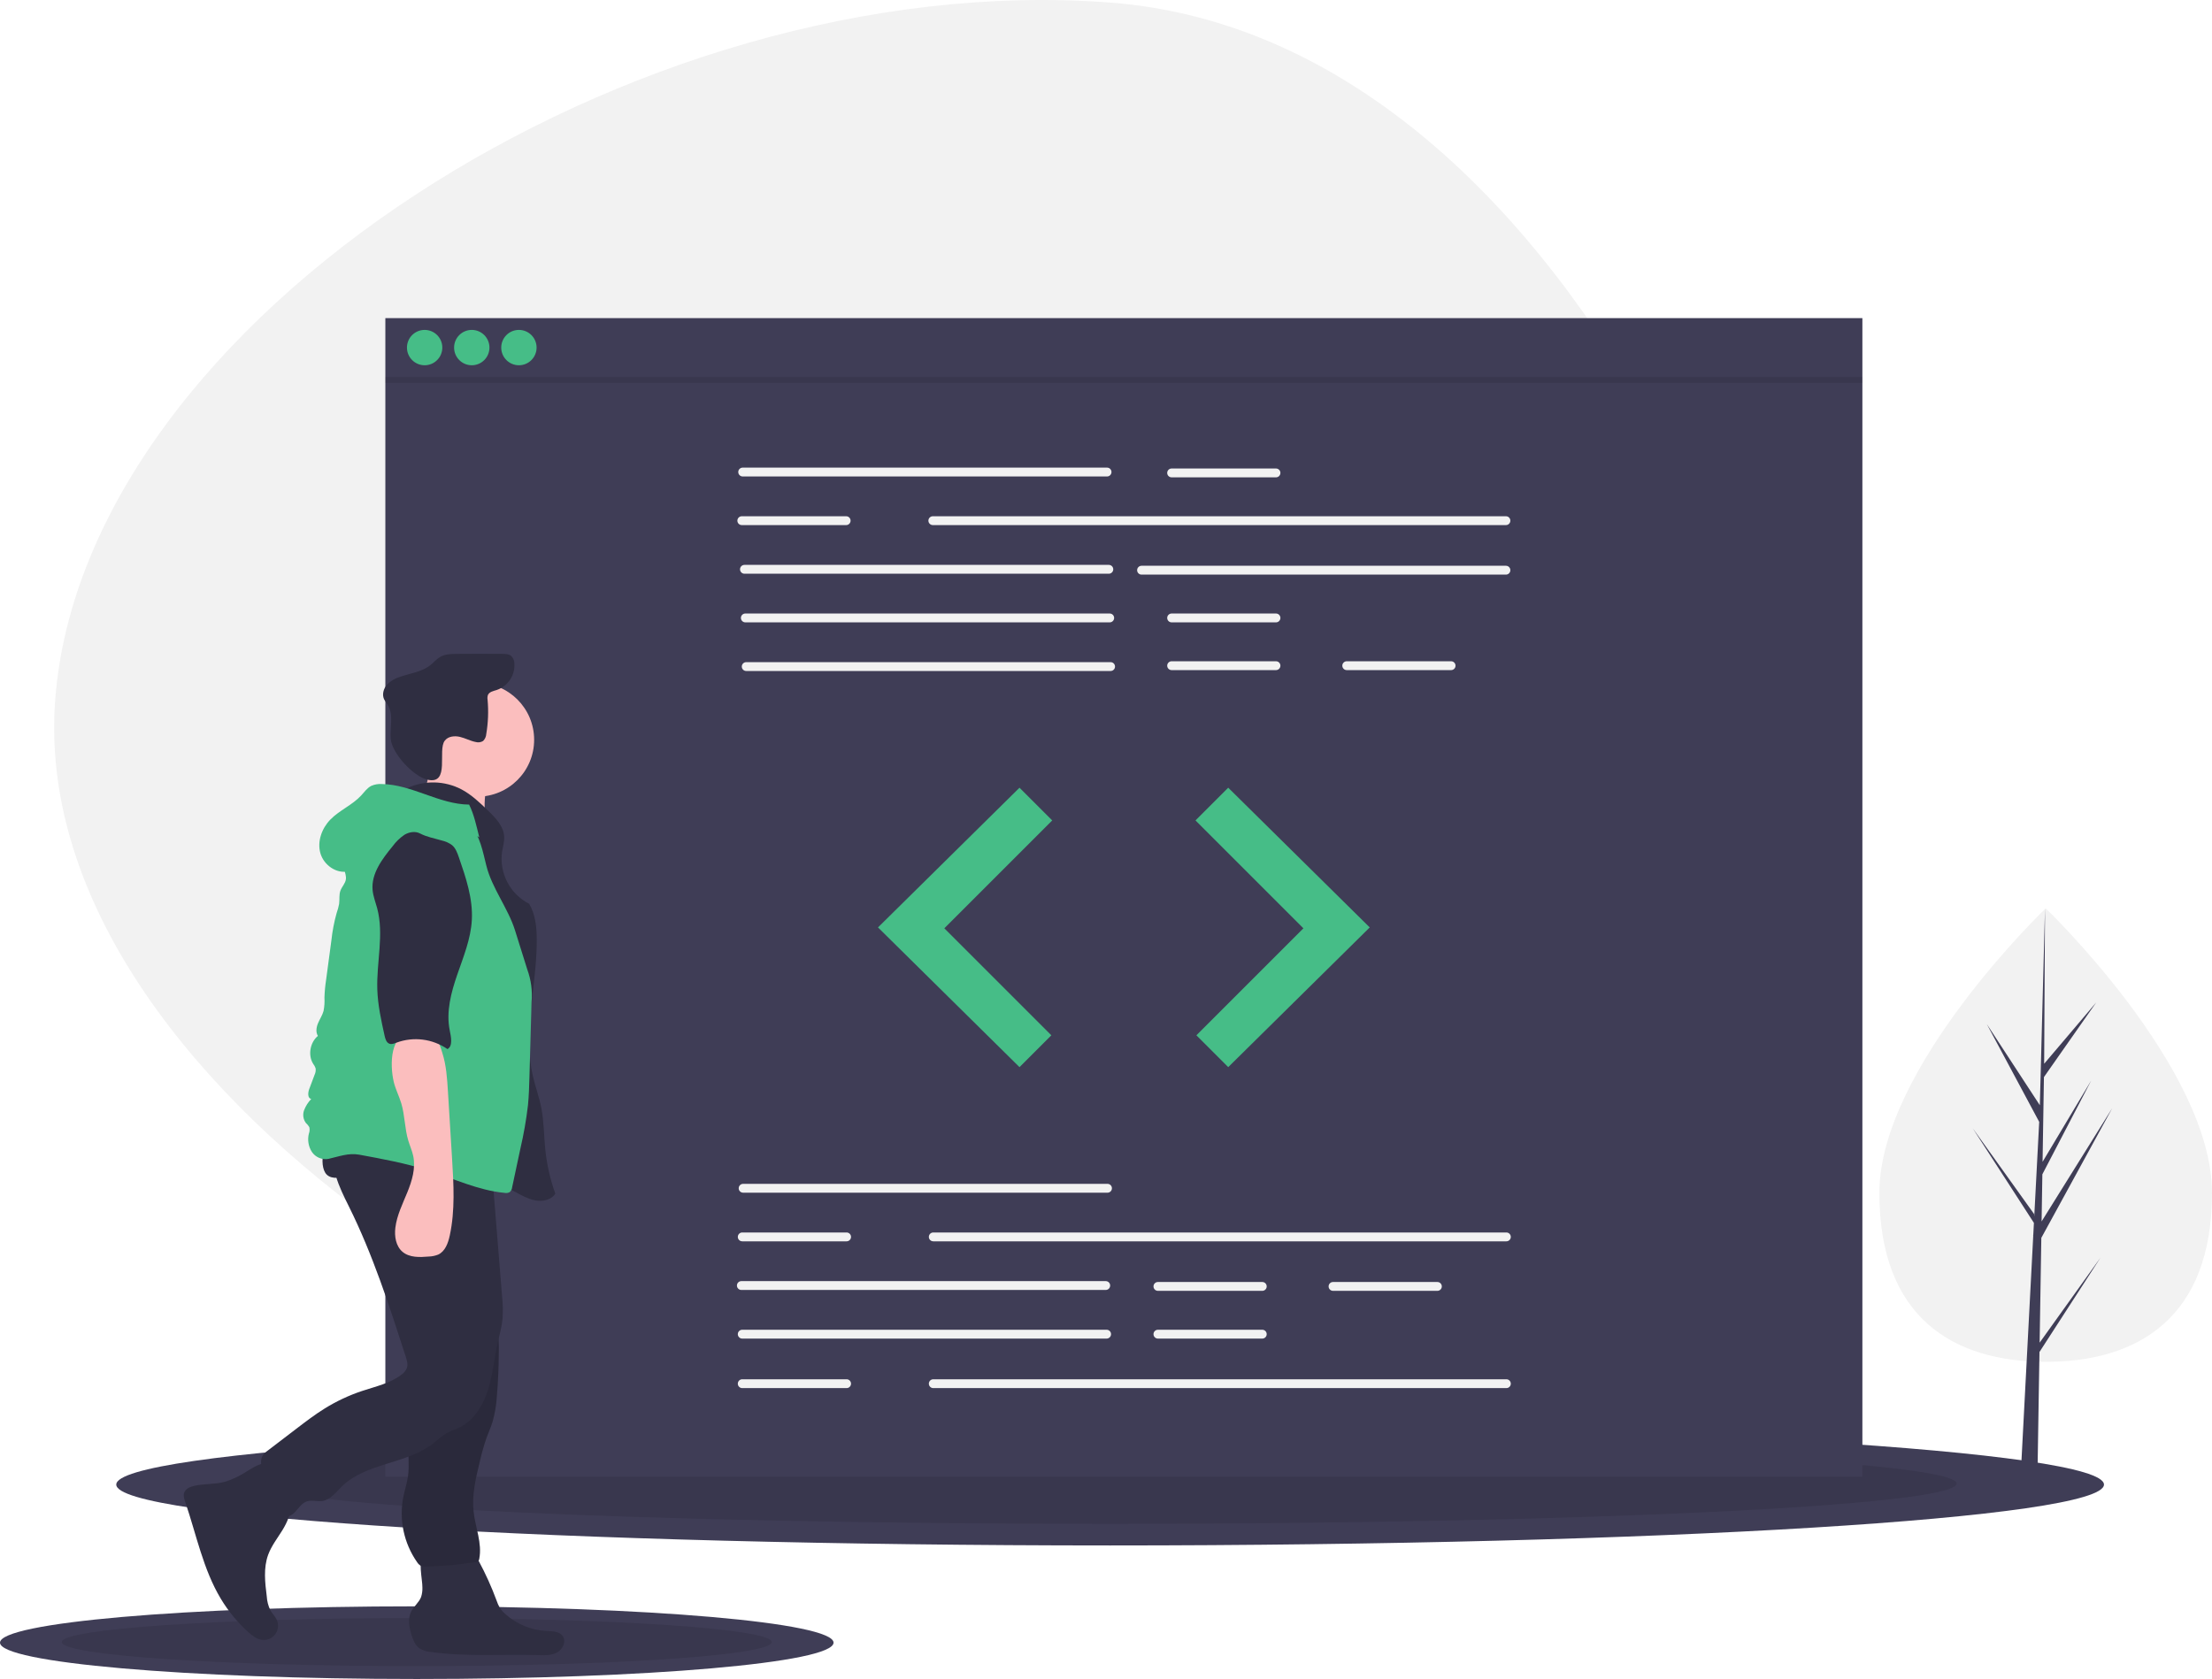
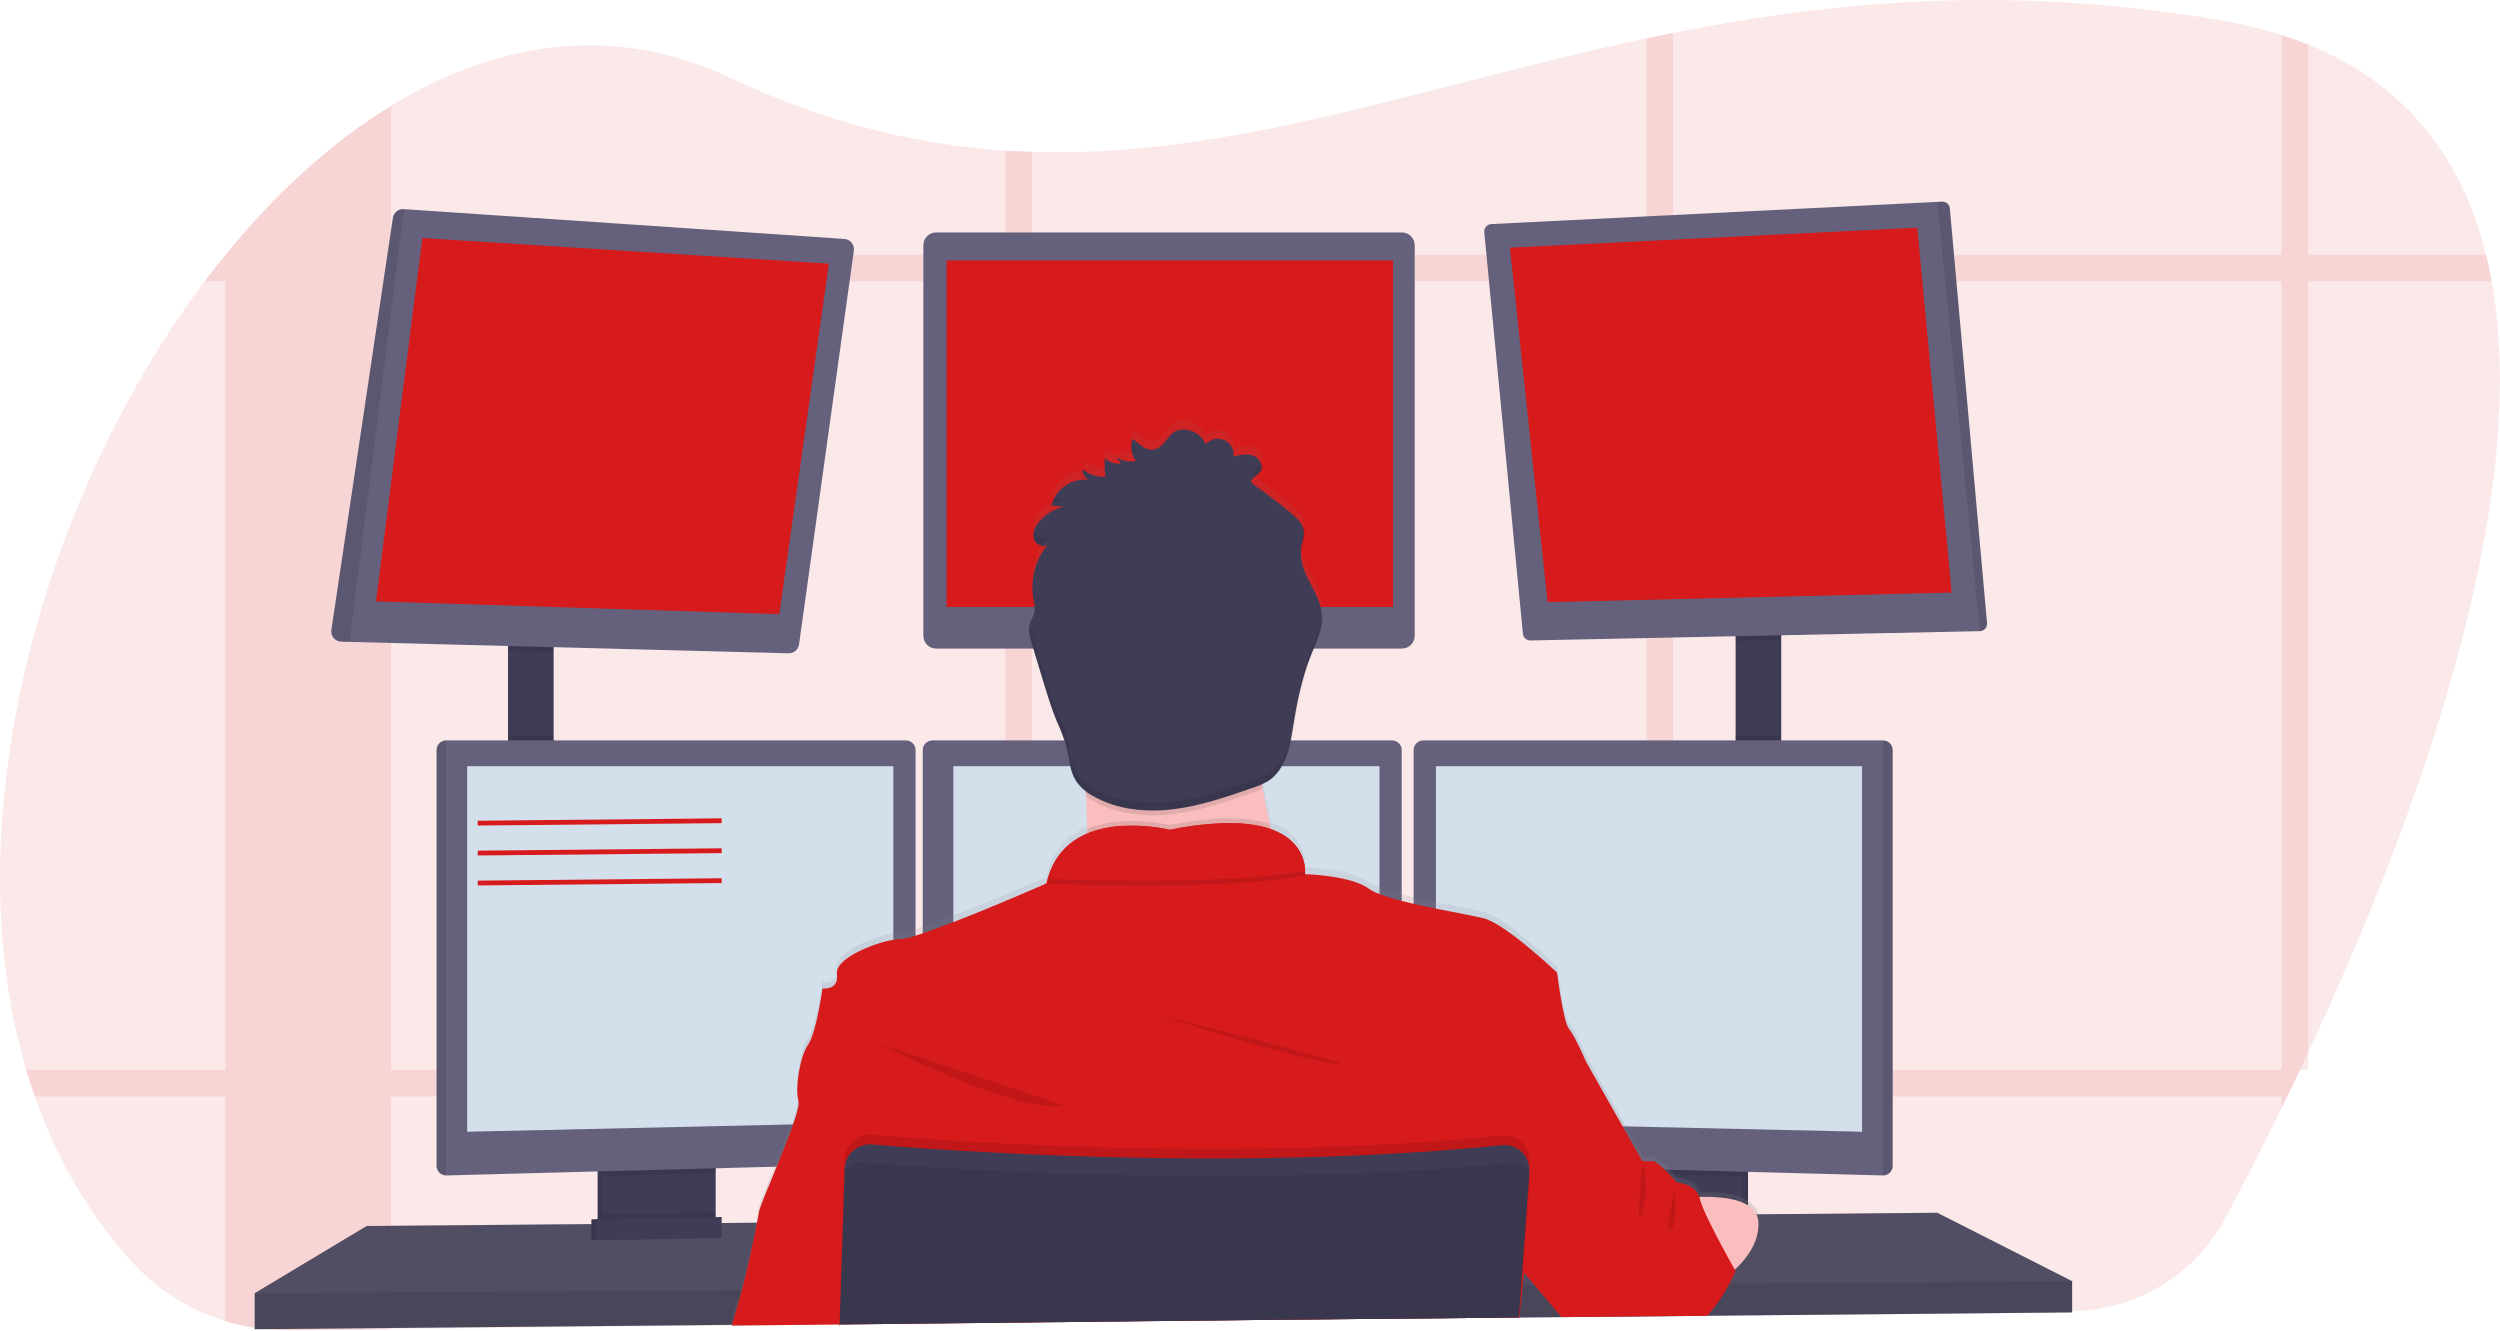
- <svg xmlns="http://www.w3.org/2000/svg" id="a594ac37-6d44-4297-8862-1cbd9c01c0b7" data-name="Layer 1" width="1126.194" height="855" viewBox="0 0 1126.194 855">
-   <path d="M581.768,778.438C339.369,759.991,50.297,572.172,65.014,378.781S359.7,5.358,602.099,23.805,984.031,403.667,969.314,597.058,824.166,796.885,581.768,778.438Z" transform="translate(-36.90323 -22.5)" fill="#f2f2f2" />
-   <ellipse cx="565.194" cy="756" rx="506" ry="31" fill="#3f3d56" />
-   <ellipse cx="565.194" cy="755.5" rx="431" ry="20.5" opacity="0.1" />
-   <ellipse cx="212.194" cy="836.5" rx="212.194" ry="18.5" fill="#3f3d56" />
-   <ellipse cx="212.194" cy="836.202" rx="180.742" ry="12.234" opacity="0.1" />
-   <rect x="196.194" y="162" width="752" height="590" fill="#3f3d56" />
-   <path d="M600.541,265.129H415.024a2.251,2.251,0,1,1,0-4.503H600.541a2.251,2.251,0,0,1,0,4.503Z" transform="translate(-36.90323 -22.5)" fill="#f2f2f2" />
-   <path d="M803.62,289.895H511.835a2.251,2.251,0,0,1,0-4.503H803.62a2.251,2.251,0,1,1,0,4.503Z" transform="translate(-36.90323 -22.5)" fill="#f2f2f2" />
-   <path d="M601.442,314.661H415.924a2.251,2.251,0,1,1,0-4.503H601.442a2.251,2.251,0,1,1,0,4.503Z" transform="translate(-36.90323 -22.5)" fill="#f2f2f2" />
-   <path d="M803.62,315.111H618.102a2.251,2.251,0,0,1,0-4.503H803.62a2.251,2.251,0,1,1,0,4.503Z" transform="translate(-36.90323 -22.5)" fill="#f2f2f2" />
-   <path d="M601.892,339.426H416.374a2.251,2.251,0,0,1,0-4.503H601.892a2.251,2.251,0,1,1,0,4.503Z" transform="translate(-36.90323 -22.5)" fill="#f2f2f2" />
-   <path d="M602.342,364.192H416.825a2.251,2.251,0,0,1,0-4.503H602.342a2.251,2.251,0,1,1,0,4.503Z" transform="translate(-36.90323 -22.5)" fill="#f2f2f2" />
-   <path d="M686.546,265.579H633.412a2.251,2.251,0,0,1,0-4.503h53.134a2.251,2.251,0,1,1,0,4.503Z" transform="translate(-36.90323 -22.5)" fill="#f2f2f2" />
-   <path d="M686.546,339.426H633.412a2.251,2.251,0,0,1,0-4.503h53.134a2.251,2.251,0,1,1,0,4.503Z" transform="translate(-36.90323 -22.5)" fill="#f2f2f2" />
-   <path d="M686.546,363.742H633.412a2.251,2.251,0,1,1,0-4.503h53.134a2.251,2.251,0,1,1,0,4.503Z" transform="translate(-36.90323 -22.5)" fill="#f2f2f2" />
-   <path d="M775.702,363.742H722.569a2.251,2.251,0,0,1,0-4.503h53.134a2.251,2.251,0,1,1,0,4.503Z" transform="translate(-36.90323 -22.5)" fill="#f2f2f2" />
-   <path d="M467.707,289.895H414.573a2.251,2.251,0,0,1,0-4.503h53.134a2.251,2.251,0,0,1,0,4.503Z" transform="translate(-36.90323 -22.5)" fill="#f2f2f2" />
-   <path d="M600.766,629.861H415.249a2.251,2.251,0,0,1,0-4.503H600.766a2.251,2.251,0,0,1,0,4.503Z" transform="translate(-36.90323 -22.5)" fill="#f2f2f2" />
-   <path d="M599.866,679.392H414.348a2.251,2.251,0,1,1,0-4.503H599.866a2.251,2.251,0,0,1,0,4.503Z" transform="translate(-36.90323 -22.5)" fill="#f2f2f2" />
-   <path d="M600.316,704.158H414.798a2.251,2.251,0,1,1,0-4.503H600.316a2.251,2.251,0,1,1,0,4.503Z" transform="translate(-36.90323 -22.5)" fill="#f2f2f2" />
-   <path d="M679.566,679.842H626.433a2.251,2.251,0,0,1,0-4.503h53.134a2.251,2.251,0,0,1,0,4.503Z" transform="translate(-36.90323 -22.5)" fill="#f2f2f2" />
-   <path d="M679.566,704.158H626.433a2.251,2.251,0,0,1,0-4.503h53.134a2.251,2.251,0,1,1,0,4.503Z" transform="translate(-36.90323 -22.5)" fill="#f2f2f2" />
-   <path d="M768.723,679.842H715.589a2.251,2.251,0,1,1,0-4.503h53.134a2.251,2.251,0,0,1,0,4.503Z" transform="translate(-36.90323 -22.5)" fill="#f2f2f2" />
-   <path d="M803.845,654.626H512.06a2.251,2.251,0,0,1,0-4.503H803.845a2.251,2.251,0,0,1,0,4.503Z" transform="translate(-36.90323 -22.5)" fill="#f2f2f2" />
-   <path d="M467.932,654.626H414.798a2.251,2.251,0,0,1,0-4.503H467.932a2.251,2.251,0,0,1,0,4.503Z" transform="translate(-36.90323 -22.5)" fill="#f2f2f2" />
-   <path d="M803.845,729.374H512.06a2.251,2.251,0,1,1,0-4.503H803.845a2.251,2.251,0,0,1,0,4.503Z" transform="translate(-36.90323 -22.5)" fill="#f2f2f2" />
-   <path d="M467.932,729.374H414.798a2.251,2.251,0,1,1,0-4.503H467.932a2.251,2.251,0,1,1,0,4.503Z" transform="translate(-36.90323 -22.5)" fill="#f2f2f2" />
-   <polygon points="519.06 401.13 447.014 472.275 519.06 543.42 535.27 527.21 480.786 472.725 535.72 417.79 519.06 401.13" fill="#46bd87" />
-   <polygon points="625.327 401.13 697.373 472.275 625.327 543.42 609.117 527.21 663.602 472.725 608.667 417.79 625.327 401.13" fill="#46bd87" />
-   <circle cx="216.194" cy="177" r="9" fill="#46bd87" />
-   <circle cx="240.194" cy="177" r="9" fill="#46bd87" />
-   <circle cx="264.194" cy="177" r="9" fill="#46bd87" />
-   <rect x="196.194" y="192" width="752" height="3" opacity="0.1" />
-   <path d="M1163.097,629.954c0,63.771-37.911,86.038-84.676,86.038s-84.676-22.266-84.676-86.038,84.676-144.898,84.676-144.898S1163.097,566.182,1163.097,629.954Z" transform="translate(-36.90323 -22.5)" fill="#f2f2f2" />
-   <polygon points="1038.433 683.736 1039.3 630.365 1075.391 564.338 1039.436 621.993 1039.826 597.995 1064.699 550.226 1039.929 591.645 1039.929 591.645 1040.63 548.484 1067.265 510.453 1040.74 541.697 1041.178 462.556 1038.425 567.325 1038.651 563.003 1011.571 521.552 1038.217 571.3 1035.694 619.503 1035.619 618.223 1004.4 574.602 1035.524 622.743 1035.209 628.771 1035.152 628.862 1035.178 629.357 1028.776 751.653 1037.329 751.653 1038.355 688.485 1069.404 640.461 1038.433 683.736" fill="#3f3d56" />
-   <path d="M159.525,773.591a43.126,43.126,0,0,1-8.178,3.503c-5.079,1.387-10.507.878-15.637,2.063-2.1.485-4.386,1.499-5.054,3.549-.49,1.503.043,3.127.553,4.623,5.669,16.62,9.085,34.266,18.125,49.321a74.641,74.641,0,0,0,13.993,16.988c2.055,1.852,4.384,3.664,7.135,3.955a7.248,7.248,0,0,0,7.371-10.182c-.811-1.801-2.317-3.196-3.289-4.916a18.757,18.757,0,0,1-1.819-6.991c-.893-7.108-1.754-14.538.709-21.265,1.652-4.512,4.682-8.359,7.206-12.447s4.622-8.772,4.06-13.544c-.383-3.257-1.972-6.237-3.65-9.054-1.681-2.823-5.005-10.408-8.383-11.35C169.16,766.864,162.583,772.024,159.525,773.591Z" transform="translate(-36.90323 -22.5)" fill="#2f2e41" />
-   <path d="M251.96,831a14.019,14.019,0,0,1-.663,4.745c-1.058,2.793-3.681,4.706-5.036,7.367-1.885,3.701-1.031,8.174.218,12.135.783,2.483,1.81,5.067,3.912,6.603a12.893,12.893,0,0,0,5.954,1.907c18.036,2.496,36.358,1.064,54.559,1.587,3.317.095,6.829.211,9.725-1.41s4.686-5.697,2.717-8.368c-1.769-2.399-5.265-2.376-8.242-2.518a33.912,33.912,0,0,1-20.913-8.615,15.112,15.112,0,0,1-2.933-3.377,20.753,20.753,0,0,1-1.534-3.518,156.799,156.799,0,0,0-9.084-20.119c-.979-1.815-2.087-3.705-3.906-4.676a10.323,10.323,0,0,0-4.239-.926c-4.536-.294-16.283-1.838-19.791,1.69C249.461,816.768,252.032,826.86,251.96,831Z" transform="translate(-36.90323 -22.5)" fill="#2f2e41" />
-   <circle cx="242.971" cy="376.72" r="28.975" fill="#fbbebe" />
-   <path d="M253.709,423.146c-1.723,4.614-4.647,8.947-8.9,11.43l40.075,8.175a42.453,42.453,0,0,1-.562-17.869,10.3,10.3,0,0,0,.24-4.409c-.754-2.907-4.026-4.307-6.955-4.974-7.314-1.667-13.782-2.561-20.579-5.792C254.95,413.263,255.241,419.045,253.709,423.146Z" transform="translate(-36.90323 -22.5)" fill="#fbbebe" />
-   <path d="M244.474,423.727a31.338,31.338,0,0,1,27.313.714c5.138,2.707,9.392,6.794,13.572,10.826,3.853,3.717,7.962,7.972,8.236,13.319.132,2.59-.676,5.123-1.084,7.684a25.766,25.766,0,0,0,13.78,26.469c3.184,5.303,3.841,11.729,3.889,17.914.185,23.436-7.209,47.161-1.93,69.995,1.239,5.361,3.162,10.554,4.232,15.951,1.387,6.991,1.318,14.18,2.044,21.27a95.266,95.266,0,0,0,5.113,22.495c-1.744,2.774-5.374,3.837-8.642,3.613s-6.325-1.643-9.242-3.136c-14.123-7.227-27.059-16.757-41.687-22.9-9.678-4.064-19.987-6.595-29.376-11.288s-18.12-12.142-20.99-22.238c-1.241-4.365-1.318-8.965-1.385-13.503-.285-19.114-.55-38.436,3.61-57.094,3.669-16.454,10.741-32.194,12.284-48.981.502-5.464.513-11.314,3.566-15.873C232.091,432.52,241.409,430.851,244.474,423.727Z" transform="translate(-36.90323 -22.5)" fill="#2f2e41" />
-   <path d="M263.395,399.629c1.707-2.227,5-2.531,7.728-1.872s5.243,2.064,7.997,2.599a4.675,4.675,0,0,0,3.743-.526,5.444,5.444,0,0,0,1.615-3.57,68.163,68.163,0,0,0,.671-17.38,5.147,5.147,0,0,1,.159-2.437c.682-1.643,2.763-2.035,4.462-2.562a13.316,13.316,0,0,0,9.013-13.633,5.421,5.421,0,0,0-1.657-3.741c-1.175-.958-2.82-1.016-4.336-1.029q-11.683-.094-23.367.006c-2.883.025-5.91.096-8.409,1.533-1.848,1.063-3.222,2.773-4.88,4.112-4.326,3.491-10.178,4.201-15.441,5.991a15.308,15.308,0,0,0-6.768,4.036c-1.75,2-2.592,4.973-1.493,7.393a26.252,26.252,0,0,0,1.887,2.904c3.105,4.964,1.038,11.403,1.501,17.24.579,7.288,11.365,19.112,18.679,20.836C266.308,422.311,259.486,404.414,263.395,399.629Z" transform="translate(-36.90323 -22.5)" fill="#2f2e41" />
-   <path d="M247.037,719.183c.745,5.322,1.701,10.662,1.445,16.029-.357,7.494-3.059,14.714-3.559,22.199-.373,5.591.49,11.242-.287,16.791-.497,3.553-1.656,6.978-2.373,10.494a43.395,43.395,0,0,0,6.973,33.265,5.448,5.448,0,0,0,2.023,1.961,5.714,5.714,0,0,0,2.508.332,179.947,179.947,0,0,0,25.17-2.287,2.414,2.414,0,0,0,1.616-.713,2.266,2.266,0,0,0,.351-.954c1.544-7.936-1.977-15.893-2.872-23.928-.956-8.58,1.103-17.177,3.146-25.565a113.548,113.548,0,0,1,3.467-12.228c.988-2.697,2.181-5.321,3.037-8.063a61.46,61.46,0,0,0,2.202-13.203q.892-10.575.945-21.199a88.958,88.958,0,0,0-1.665-20.01c-1.878-8.338-5.724-16.081-9.536-23.73a15.029,15.029,0,0,0-5.618,2.67,125.38,125.38,0,0,1-15.35,8.481c-3.567,1.657-10.522,2.833-12.786,6.286-2.232,3.405-.792,10.351-.621,14.106Q245.694,709.584,247.037,719.183Z" transform="translate(-36.90323 -22.5)" fill="#2f2e41" />
-   <path d="M247.037,719.183c.745,5.322,1.701,10.662,1.445,16.029-.357,7.494-3.059,14.714-3.559,22.199-.373,5.591.49,11.242-.287,16.791-.497,3.553-1.656,6.978-2.373,10.494a43.395,43.395,0,0,0,6.973,33.265,5.448,5.448,0,0,0,2.023,1.961,5.714,5.714,0,0,0,2.508.332,179.947,179.947,0,0,0,25.17-2.287,2.414,2.414,0,0,0,1.616-.713,2.266,2.266,0,0,0,.351-.954c1.544-7.936-1.977-15.893-2.872-23.928-.956-8.58,1.103-17.177,3.146-25.565a113.548,113.548,0,0,1,3.467-12.228c.988-2.697,2.181-5.321,3.037-8.063a61.46,61.46,0,0,0,2.202-13.203q.892-10.575.945-21.199a88.958,88.958,0,0,0-1.665-20.01c-1.878-8.338-5.724-16.081-9.536-23.73a15.029,15.029,0,0,0-5.618,2.67,125.38,125.38,0,0,1-15.35,8.481c-3.567,1.657-10.522,2.833-12.786,6.286-2.232,3.405-.792,10.351-.621,14.106Q245.694,709.584,247.037,719.183Z" transform="translate(-36.90323 -22.5)" opacity="0.1" />
-   <path d="M207.864,605.518c-3.848,10.359,1.808,21.554,6.722,31.452,12.106,24.386,20.513,50.407,28.874,76.317.626,1.941,1.252,4.058.554,5.974a7.825,7.825,0,0,1-2.822,3.347c-5.765,4.379-13.107,5.939-19.975,8.23a90.184,90.184,0,0,0-18.943,8.88c-4.977,3.084-9.639,6.644-14.292,10.197l-14.812,11.312a9.903,9.903,0,0,0-2.476,2.397c-1.429,2.241-.843,5.167-.132,7.728a131.432,131.432,0,0,0,7.252,19.792,6.911,6.911,0,0,0,2.63,3.447c2.312,1.242,5.14-.405,6.905-2.347s3.292-4.359,5.781-5.193c2.486-.833,5.222.176,7.818-.189,4.199-.589,6.986-4.457,10.013-7.426,12.365-12.131,33.01-11.251,46.612-21.977a59.228,59.228,0,0,1,6.231-4.868c2.3-1.359,4.907-2.105,7.293-3.307,7.257-3.654,11.819-11.209,14.262-18.957s3.141-15.928,4.897-23.861c.908-4.101,2.103-8.158,2.507-12.338a66.094,66.094,0,0,0-.253-11.666L287.604,621.748c-.4-4.943-.8-9.892-1.576-14.791-14.577.521-29.143,1.108-43.728,1.28C230.695,608.374,218.876,609.186,207.864,605.518Z" transform="translate(-36.90323 -22.5)" fill="#2f2e41" />
-   <path d="M202.506,619.721c1.977,3.18,6.79,3.114,10.104,1.371s5.889-4.673,9.211-6.401c4.464-2.323,9.746-2.235,14.776-2.093,7.964.225,16.025.464,23.687,2.647,7.925,2.257,15.64,6.603,23.834,5.736,1.426-.151,2.985-.56,3.761-1.766a5.544,5.544,0,0,0,.62-2.836l.268-7.159a6.464,6.464,0,0,0-.57-3.625,6.082,6.082,0,0,0-2.716-2.079c-11.663-5.646-24.965-6.697-37.915-7.141q-9.875-.338-19.757-.278c-5.591.034-12.303-.775-17.739.719C202.774,598.82,198.805,613.769,202.506,619.721Z" transform="translate(-36.90323 -22.5)" fill="#2f2e41" />
-   <path d="M275.742,432.226c-15.282-.135-29.131-10.223-44.412-10.468a11.514,11.514,0,0,0-5.393.93c-2.129,1.073-3.529,3.147-5.147,4.898-4.518,4.893-11.061,7.505-15.703,12.281-4.352,4.478-6.773,11.15-5.055,17.153s8.204,10.608,14.279,9.165A36.801,36.801,0,0,1,228.65,446.706a72.887,72.887,0,0,1,11.205-5.882c6.868-3.112,14.548-6.283,21.718-3.95a30.638,30.638,0,0,1,7.409,4.04l11.954,8.03C279.543,443.45,278.29,437.288,275.742,432.226Z" transform="translate(-36.90323 -22.5)" fill="#46bd87" />
-   <path d="M212.552,460.874c-2.029,2.532.894,6.2.447,9.413-.297,2.135-2.054,3.765-2.786,5.793-.758,2.1-.356,4.427-.643,6.641a28.489,28.489,0,0,1-1.275,4.73,84.975,84.975,0,0,0-2.686,14.026l-2.675,19.976a75.681,75.681,0,0,0-.846,9.078,27.107,27.107,0,0,1-.452,6.787c-.592,2.183-1.904,4.093-2.786,6.175s-1.291,4.602-.099,6.524c-3.991,3.325-5.178,9.854-2.387,14.235a7.899,7.899,0,0,1,1.23,2.265,5.82,5.82,0,0,1-.542,3.34l-2.705,7.207c-.692,1.845-.911,4.653,1.014,5.074a17.006,17.006,0,0,0-3.651,5.767,6.866,6.866,0,0,0,.972,6.506,8.289,8.289,0,0,1,1.694,2.056,5.473,5.473,0,0,1-.196,3.243,11.906,11.906,0,0,0,1.473,9.333,8.371,8.371,0,0,0,8.418,3.609c5.41-1.22,10.272-3.147,15.728-2.146,11.746,2.155,23.53,4.32,34.906,7.952,12.984,4.145,25.556,10.224,39.126,11.5a3.798,3.798,0,0,0,2.617-.407,3.931,3.931,0,0,0,1.21-2.488q2.097-9.832,4.194-19.665a202.363,202.363,0,0,0,3.855-22.028c.477-4.781.614-9.589.749-14.392l1.081-38.231a38.197,38.197,0,0,0-2.2-16.62l-6.217-19.848c-3.548-11.327-11.688-21.371-14.586-32.882-1.834-7.285-3.189-15.103-8.108-20.781-7.012-8.095-19.145-9.354-29.764-7.962-4.797.629-9.636,1.714-13.785,4.202-4.798,2.877-8.333,7.409-11.753,11.836C218.305,454.343,215.436,457.276,212.552,460.874Z" transform="translate(-36.90323 -22.5)" fill="#46bd87" />
-   <path d="M237.347,573.323c.875,3.773,2.712,7.251,3.837,10.957,1.884,6.209,1.724,12.896,3.605,19.106.789,2.606,1.933,5.109,2.5,7.773,1.321,6.211-.608,12.636-3.003,18.516s-5.313,11.678-6.091,17.98c-.548,4.438.239,9.45,3.66,12.331,3.552,2.99,8.713,2.788,13.339,2.39a14.016,14.016,0,0,0,4.841-1.008c3.538-1.674,5.028-5.86,5.855-9.685,2.771-12.819,1.98-26.106,1.174-39.197l-2.106-34.234c-.405-6.591-.84-13.318-2.871-19.646-.739-2.302-2.026-6.954-4.129-8.424-2.083-1.456-8.03-1.521-10.609-1.642C235.251,547.97,235.387,564.856,237.347,573.323Z" transform="translate(-36.90323 -22.5)" fill="#fbbebe" />
-   <path d="M250.751,446.923c-2.471-1.294-5.584-.736-7.972.704a24.568,24.568,0,0,0-5.972,5.798c-5.339,6.517-10.991,13.995-10.199,22.382.297,3.145,1.501,6.121,2.317,9.172,3.579,13.38-.379,27.53.075,41.373.262,7.999,2.003,15.866,3.736,23.679.354,1.595.92,3.44,2.463,3.977,1.159.403,2.41-.115,3.557-.551A28.371,28.371,0,0,1,264.721,556.731c2.865-1.529,1.791-6.363,1.149-9.546-1.908-9.458.682-19.214,3.828-28.335s6.911-18.23,7.432-27.865c.591-10.916-3.029-21.571-6.6-31.903-.779-2.255-1.631-4.62-3.439-6.178a13.665,13.665,0,0,0-5.203-2.377C258.096,449.406,254.255,448.758,250.751,446.923Z" transform="translate(-36.90323 -22.5)" fill="#2f2e41" />
+ <svg xmlns="http://www.w3.org/2000/svg" id="59725d3d-bdd8-4af0-9b66-49b8d09410bc" data-name="Layer 1" width="1041.32" height="554.17" viewBox="0 0 1041.32 554.17">
+   <defs>
+     <linearGradient id="dff037aa-d578-4bab-81e7-399360663117" x1="597.75" y1="725.44" x2="597.75" y2="347.69" gradientUnits="userSpaceOnUse">
+       <stop offset="0" stop-color="gray" stop-opacity="0.25" />
+       <stop offset="0.54" stop-color="gray" stop-opacity="0.12" />
+       <stop offset="1" stop-color="gray" stop-opacity="0.1" />
+     </linearGradient>
+   </defs>
+   <path d="M1040.82,611.12q-1.74,3.75-3.47,7.4-2.7,5.67-5.33,11.12c-.78,1.61-1.56,3.19-2.32,4.77-8.6,17.57-16.63,33.11-23.45,45.89A73.21,73.21,0,0,1,942.44,719l-151.65,1.65h-1.6l-13,.14-11.12.12-34.1.37-1.38,0-17.36.19h-.53l-107,1.16-95.51,1-11.11.12-69,.75H429l-44.75.48h-.48l-141.5,1.53-42.33.46a88.07,88.07,0,0,1-26.67-3.82,86.39,86.39,0,0,1-39.09-24.75C116,678.37,102.75,655,93.85,629.64q-1.93-5.49-3.6-11.12C59.44,514.37,97,380,164.6,290.08q4.25-5.64,8.64-11l.07-.08c20.79-25.52,44.1-46.84,68.93-62,44-26.91,92.75-34.49,140.7-11.9,40.57,19.12,78.45,28.11,115.17,30.55,3.71.24,7.42.42,11.11.53,84.23,2.65,163.17-27.7,255.87-47.29,3.69-.78,7.39-1.55,11.12-2.28,66.13-13.16,139.49-20.1,226.73-5.51a189.09,189.09,0,0,1,26.76,6.4q5.77,1.86,11.12,4c41.64,16.94,64.35,48.24,74,87.46q1.37,5.46,2.37,11.11C1134.3,384.41,1084.19,518.23,1040.82,611.12Z" transform="translate(-79.34 -172.91)" fill="#d71a1b" opacity="0.1" />
+   <g opacity="0.1">
+     <path d="M242.24,217V726.62l-42.33.46a88.07,88.07,0,0,1-26.67-3.82V279h.07C194.1,253.45,217.41,232.13,242.24,217Z" transform="translate(-79.34 -172.91)" fill="#d71a1b" />
+     <path d="M1117.24,290.08H164.6q4.25-5.64,8.64-11V279h941.63Q1116.24,284.43,1117.24,290.08Z" transform="translate(-79.34 -172.91)" fill="#d71a1b" />
+     <path d="M1040.82,191.51v427h-3.47q-2.7,5.67-5.33,11.12c-.78,1.61-1.56,3.19-2.32,4.77V187.47Q1035.47,189.33,1040.82,191.51Z" transform="translate(-79.34 -172.91)" fill="#d71a1b" />
+     <path d="M776.21,186.58V720.83l-11.12.12V188.86C768.78,188.08,772.48,187.31,776.21,186.58Z" transform="translate(-79.34 -172.91)" fill="#d71a1b" />
+     <path d="M509.22,236.15V723.73l-11.11.12V235.62C501.82,235.86,505.53,236,509.22,236.15Z" transform="translate(-79.34 -172.91)" fill="#d71a1b" />
+     <path d="M1037.35,618.52q-2.7,5.67-5.33,11.12H93.85q-1.93-5.49-3.6-11.12Z" transform="translate(-79.34 -172.91)" fill="#d71a1b" />
+   </g>
+   <rect x="211.6" y="265.83" width="19" height="57.66" fill="#3f3d56" />
+   <rect x="722.93" y="262.83" width="19" height="61" fill="#3f3d56" />
+   <polygon points="863.1 533.65 863.1 546.65 711.18 548.05 709.56 548.08 651.82 548.61 650.44 548.63 632.89 548.78 632.37 548.78 525.39 549.77 349.78 551.4 349.63 551.4 304.98 551.82 304.5 551.83 106.1 553.65 106.1 538.65 152.75 510.65 246.35 509.87 248.35 509.86 249.01 509.85 251.01 509.82 295.95 509.45 297.96 509.44 298.6 509.43 300.6 509.42 315.01 509.3 315.39 509.29 350.94 508.99 351.23 508.99 628.63 506.65 635.42 506.6 636.1 506.6 641.28 506.55 678.93 506.24 680.93 506.21 682.78 506.19 683.74 506.19 695.45 506.1 697.77 506.07 700.88 506.05 710.63 505.96 726.1 505.83 728.1 505.81 731.58 505.79 732.23 505.79 806.94 505.15 863.1 533.65" fill="#65617d" />
+   <polygon points="863.1 533.65 863.1 546.65 711.18 548.05 709.56 548.08 651.82 548.61 650.44 548.63 632.89 548.78 632.37 548.78 525.39 549.77 349.78 551.4 349.63 551.4 304.98 551.82 304.5 551.83 106.1 553.65 106.1 538.65 152.75 510.65 246.35 509.87 248.35 509.86 249.01 509.85 251.01 509.82 295.95 509.45 297.96 509.44 298.6 509.43 300.6 509.42 315.01 509.3 315.39 509.29 350.94 508.99 351.23 508.99 628.63 506.65 635.42 506.6 636.1 506.6 641.28 506.55 678.93 506.24 680.93 506.21 682.78 506.19 683.74 506.19 695.45 506.1 697.77 506.07 700.88 506.05 710.63 505.96 726.1 505.83 728.1 505.81 731.58 505.79 732.23 505.79 806.94 505.15 863.1 533.65" opacity="0.2" />
+   <path d="M375.44,656.57v24.49a6.13,6.13,0,0,1-3.5,5.54,6,6,0,0,1-2.5.6l-34.9.74a6,6,0,0,1-2.7-.57,6.12,6.12,0,0,1-3.57-5.57V656.57Z" transform="translate(-79.34 -172.91)" fill="#3f3d56" />
+   <path d="M375.44,656.57v24.49a6.13,6.13,0,0,1-3.5,5.54,6,6,0,0,1-2.5.6l-34.9.74a6,6,0,0,1-2.7-.57,6.12,6.12,0,0,1-3.57-5.57V656.57Z" transform="translate(-79.34 -172.91)" opacity="0.1" />
+   <path d="M377.44,656.57v24.49a6.13,6.13,0,0,1-3.5,5.54,6,6,0,0,1-2.5.6l-34.9.74a6,6,0,0,1-2.7-.57,6.12,6.12,0,0,1-3.57-5.57V656.57Z" transform="translate(-79.34 -172.91)" fill="#3f3d56" />
+   <rect x="680.93" y="483.66" width="47.17" height="31.5" fill="#3f3d56" />
+   <rect x="680.93" y="483.66" width="47.17" height="31.5" opacity="0.1" />
+   <rect x="678.93" y="483.66" width="47.17" height="31.5" fill="#3f3d56" />
+   <polygon points="230.6 265.82 230.6 271.55 211.6 271.06 211.6 265.82 230.6 265.82" opacity="0.1" />
+   <path d="M435,277.31l-22.83,164a4.3,4.3,0,0,1-4.37,3.71L225,440.28l-3.47-.09a4.3,4.3,0,0,1-4.16-4.87L243,263.64a4.3,4.3,0,0,1,4.54-3.63L431,272.43A4.29,4.29,0,0,1,435,277.31Z" transform="translate(-79.34 -172.91)" fill="#65617d" />
+   <polygon points="175.93 99.16 156.6 250.49 324.6 255.82 345.26 109.82 175.93 99.16" fill="#d71a1b" />
+   <rect x="384.6" y="96.82" width="204.67" height="173.33" rx="5.33" ry="5.33" fill="#65617d" />
+   <rect x="394.26" y="108.49" width="186" height="144.33" fill="#d71a1b" />
+   <polygon points="741.93 262.82 741.93 266.61 722.93 267 722.93 262.82 741.93 262.82" opacity="0.1" />
+   <path d="M907,432.53a3.08,3.08,0,0,1-3,3.28L716.8,439.68a3.08,3.08,0,0,1-3.13-2.79L697.58,269.61a3.08,3.08,0,0,1,2.92-3.37L886.28,257l2-.1a3.07,3.07,0,0,1,3.22,2.8Z" transform="translate(-79.34 -172.91)" fill="#65617d" />
+   <polygon points="628.93 103.16 798.6 94.82 812.93 246.82 644.6 250.82 628.93 103.16" fill="#d71a1b" />
+   <path d="M907,432.53a3.08,3.08,0,0,1-3,3.28L886.28,257l2-.1a3.07,3.07,0,0,1,3.22,2.8Z" transform="translate(-79.34 -172.91)" opacity="0.1" />
+   <path d="M247.57,260,225,440.28l-3.47-.09a4.3,4.3,0,0,1-4.16-4.87L243,263.64A4.3,4.3,0,0,1,247.57,260Z" transform="translate(-79.34 -172.91)" opacity="0.1" />
+   <rect x="211.6" y="306.41" width="19" height="17.08" opacity="0.1" />
+   <polygon points="298.1 483.65 298.1 488.62 250.93 489.88 250.93 483.65 298.1 483.65" opacity="0.1" />
+   <path d="M460.69,485.27v168.2a4,4,0,0,1-3.85,3.95l-191.65,5.1h-.05a4,4,0,0,1-3.95-3.95V485.27a4,4,0,0,1,3.95-3.95h191.6A4,4,0,0,1,460.69,485.27Z" transform="translate(-79.34 -172.91)" fill="#65617d" />
+   <path d="M265.19,481.32v181.2h-.05a4,4,0,0,1-3.95-3.95V485.27a4,4,0,0,1,3.95-3.95Z" transform="translate(-79.34 -172.91)" opacity="0.1" />
+   <polygon points="194.6 319.15 372.1 319.15 372.1 467.4 194.6 471.4 194.6 319.15" fill="#d4dfec" />
+   <rect x="722.93" y="306.41" width="19" height="17.42" opacity="0.1" />
+   <polygon points="726.1 483.65 726.1 490.06 678.93 488.8 678.93 483.65 726.1 483.65" opacity="0.1" />
+   <path d="M867.69,485.27v173.3a4,4,0,0,1-4,3.95h0L672,657.42a4,4,0,0,1-3.85-3.95V485.27a4,4,0,0,1,3.95-3.95h191.6A4,4,0,0,1,867.69,485.27Z" transform="translate(-79.34 -172.91)" fill="#65617d" />
+   <path d="M867.69,485.27v173.3a4,4,0,0,1-4,3.95h0V481.32h0A4,4,0,0,1,867.69,485.27Z" transform="translate(-79.34 -172.91)" opacity="0.1" />
+   <polygon points="775.6 319.15 598.1 319.15 598.1 467.4 775.6 471.4 775.6 319.15" fill="#d4dfec" />
+   <path d="M663.19,485.27v168.2a4,4,0,0,1-3.85,3.95l-191.65,5.1h0a4,4,0,0,1-4-3.95V485.27a4,4,0,0,1,3.95-3.95h191.6A4,4,0,0,1,663.19,485.27Z" transform="translate(-79.34 -172.91)" fill="#65617d" />
+   <polygon points="397.1 319.15 574.6 319.15 574.6 467.4 397.1 471.4 397.1 319.15" fill="#d4dfec" />
+   <polygon points="863.1 533.65 863.1 546.65 711.18 548.05 709.56 548.08 651.82 548.61 650.44 548.63 632.89 548.78 632.37 548.78 525.39 549.77 349.78 551.4 349.63 551.4 304.98 551.82 304.5 551.83 106.1 553.65 106.1 538.65 308.61 537.32 309.09 537.32 350.08 537.04 350.27 537.04 633.35 535.17 633.64 535.17 633.81 535.16 634.28 535.16 639.07 535.13 640.53 535.13 715.02 534.63 719.42 534.61 720.4 534.6 863.1 533.65" opacity="0.1" />
+   <circle cx="487.26" cy="272.16" r="51.33" fill="#fbbebe" />
+   <path d="M383.74,725.09c0-.11.06-.23.1-.35,1-3.59,2.78-9.66,4.11-14.51.17-.6.33-1.19.48-1.75,1.47-5.47,4.33-18.28,5.92-26.27.56-2.81,1-5,1.09-6.1.2-1.69,3.21-8.92,6.62-17.23,2.39-5.84,5-12.22,6.91-17.6a61.38,61.38,0,0,0,2.93-9.85,5.1,5.1,0,0,0,0-2.13,14.69,14.69,0,0,1-.48-3.5v0c-.23-6.2,1.62-16,4.48-20.11,3.5-5,6-23.66,6-23.66s5.18.75,6-3.53a6.15,6.15,0,0,0,.1-1.4,7.41,7.41,0,0,0-.09-1.11c-.89-6.24,14.72-12.88,23.5-14.31a19.67,19.67,0,0,1,3-.28,27.24,27.24,0,0,0,6.25-1.44q1.4-.43,3-1c3.68-1.24,8.08-2.88,12.75-4.68,17.56-6.81,38.82-16,38.82-16,.15-.71.32-1.39.51-2.06a27.71,27.71,0,0,1,16.35-18.93h0c0-.66,0-1.33,0-2,0-3.45-.15-7-.3-10.54,0-.69-.06-1.38-.1-2.07,0-.2,0-.41,0-.61s0-.35,0-.52c0-.7-.07-1.4-.11-2.09l-.18-.14a16.41,16.41,0,0,1-3.9-4.2,15.27,15.27,0,0,1-1.42-3c-1.25-3.39-1.54-7.17-2.38-10.75l-.18-.74a84,84,0,0,0-4-10.58c-2.21-5.42-3.91-11-5.6-16.65q-1.54-5.13-3.11-10.28l-1.58-5.24c-.3-1-.6-2-.83-3v0a13.27,13.27,0,0,1-.26-1.4,0,0,0,0,1,0,0,10,10,0,0,1,.24-4.61,32.09,32.09,0,0,1,1.32-3,7.87,7.87,0,0,0,.5-1.38v0a3,3,0,0,0,.08-.32,5.65,5.65,0,0,0,.11-1.08,18.46,18.46,0,0,0-.52-3.89.07.07,0,0,1,0-.05,2.56,2.56,0,0,0-.05-.27,25.48,25.48,0,0,1-.36-3,28.45,28.45,0,0,1,3.47-15.57l.19-.36a25.22,25.22,0,0,1,1.84-2.78h0c.31-.42.63-.82,1-1.22-1.4,1.34-3.7.75-5-.69a3.61,3.61,0,0,1-.55-.75,3.81,3.81,0,0,1-.23-.45c-.05-.12-.09-.25-.13-.38-.7-2.45.52-5.06,2.12-7.05a18.49,18.49,0,0,1,5.74-4.7h0a3.84,3.84,0,0,1,.4-.21,17.12,17.12,0,0,1,2.64-1.06h0a15.06,15.06,0,0,1,1.63-.44l-3.71-.34-1.5-.14a14.49,14.49,0,0,1,13-10.91h1.08a11.73,11.73,0,0,1,1.57.13,4.44,4.44,0,0,1-2.65-4.33,14.41,14.41,0,0,0,9.19,3.06h.38a30,30,0,0,1-.34-3.27h0a0,0,0,0,1,0,0,0,0,0,0,1,0,0,33.19,33.19,0,0,1,0-4.46,8.44,8.44,0,0,0,6.78,2.26l-2.08-2.9a9.49,9.49,0,0,0,6.56,2.05l.48-.05a7,7,0,0,0,1.19-.23l.09,0c-.19-.24-.36-.49-.53-.75l-.06-.12a9.67,9.67,0,0,1-1-2.09,6.59,6.59,0,0,1-.24-.87h0a8.75,8.75,0,0,1,.45-5.45c3.23,2.7,6.77,6.39,11,3.6s4.37-7.91,11-7.39a10.2,10.2,0,0,1,8.41,6.12,6.75,6.75,0,0,1,7.67-1.75,6.85,6.85,0,0,1,3.88,6.89c2.75-.69,5.71-1.37,8.35-.33s4.34,4.41,2.84,6.66a1.43,1.43,0,0,1-.14.2c-1.23,1.59-3.95,2.46-3.66,4.46l.42.3,1.3.94a.05.05,0,0,1,0,0q7.65,5.52,14.9,11.6c2.48,2.08,5.12,4.58,5.29,7.83a8.64,8.64,0,0,1-.24,2.37h0c-.16.78-.38,1.56-.55,2.34a19.51,19.51,0,0,0-.34,6.05h0c.07.59.16,1.17.27,1.76,1.53,7.73,7.71,14.11,8.32,22l0,.56a17.78,17.78,0,0,1-.07,2.53c-.46,4.8-2.68,9.41-4.48,14-.11.28-.22.56-.32.84-3.47,9-5.47,18.59-7,28.16a100.26,100.26,0,0,1-2,10.09A26.73,26.73,0,0,1,611,492.07a16.22,16.22,0,0,1-3.36,3,18.67,18.67,0,0,1-2.65,1.41s0,0,0,.06c.11.61.2,1.22.31,1.83.06.32.11.64.17,1h0a.14.14,0,0,0,0,.06c.84,4.73,1.8,9.36,2.81,13.76l.51,2.19c12.6,4.55,14.09,13.87,14.18,17.44a9.64,9.64,0,0,1,0,1.43s19,.5,26.5,6a20.34,20.34,0,0,0,4.51,2.3,83,83,0,0,0,9.25,2.89c1.61.42,3.29.83,5,1.23,3,.69,6.18,1.36,9.25,2,8.19,1.65,15.9,3,19.81,4,9.33,2.36,30.67,22.82,30.67,22.82s2.5,20.64,5,23.65,7,13.59,7,13.59l16.54,29.41,7,12.37h4.5c.62,0,1.84.88,3.21,2.1,1.19,1.06,2.51,2.38,3.67,3.58l1.92,2.05,1.2,1.33s7.27.18,9.24,5.93c5.92-.17,13.19.22,18.28,2.5a14.14,14.14,0,0,1,2,1.08,8.68,8.68,0,0,1,4.13,5.66,8.34,8.34,0,0,1,.18,1.44c0,.57,0,1.14,0,1.7-.36,7.57-5.29,13.87-9.82,18.11l.32.57s-.15.36-.44,1c-.08.19-.18.4-.29.64h0c-.59,1.26-1.53,3.15-2.76,5.36a63.31,63.31,0,0,1-9.57,13.17l-.29.3-57.74.53-.17-.2L719.87,708l-5.57-6.64-.17-.21-.16,1.59-.54,5.3-1.3,12.81-.07.64,0,.17-.15,1.48.11-1.48h-.29l-107,1L429.11,724.6l0,.84h-.14l0-.84-44.75.48Z" transform="translate(-79.34 -172.91)" fill="url(#dff037aa-d578-4bab-81e7-399360663117)" />
+   <path d="M617.94,550.07s-99.5,12-90,0c3.44-4.34,4.39-17.2,4.2-31.85-.06-4.45-.22-9.06-.45-13.65-1.1-22-3.75-43.5-3.75-43.5s87-41,77-8.5c-4,13.13-2.69,31.57.35,48.88.89,5.05,1.92,10,3,14.7A344.67,344.67,0,0,0,617.94,550.07Z" transform="translate(-79.34 -172.91)" fill="#fbbebe" />
+   <path d="M617.94,550.07s-99.5,12-90,0c3.44-4.34,4.39-17.2,4.2-31.85,15.17-6.48,34.47-1.65,34.47-1.65,20.32-4.05,33.35-3.26,41.68-.42A344.67,344.67,0,0,0,617.94,550.07Z" transform="translate(-79.34 -172.91)" opacity="0.1" />
+   <path d="M429.08,725.44l0-.84,175.62-1.91,107-1H712l-.11,1.48.15-1.48h.19l0-.17,1.37-13.45.52-5.09.16-1.59.14-1.33,6.18-20.61,6.18-20.58,5.2-17.33,7.94-26.48s-4.5-10.5-7-13.5-5-23.5-5-23.5-21.34-20.33-30.67-22.67c-3.91-1-11.63-2.33-19.83-4-3.07-.62-6.22-1.28-9.25-2-1.71-.39-3.39-.8-5-1.21a87.91,87.91,0,0,1-9.25-2.86,20.7,20.7,0,0,1-4.5-2.29c-7.35-5.39-25.77-6-26.48-6h0a.42.42,0,0,1,0-.07v-.09a10.26,10.26,0,0,0,0-1.26c0-.4,0-.87-.09-1.4,0-.16,0-.33-.07-.5-.05-.36-.11-.74-.2-1.14a5,5,0,0,0-.12-.53,17.21,17.21,0,0,0-1.25-3.49c-.07-.16-.16-.33-.24-.49a18.25,18.25,0,0,0-1.7-2.63c-.13-.17-.27-.35-.42-.52a19.58,19.58,0,0,0-2.72-2.64c-.27-.21-.55-.43-.84-.63a4.67,4.67,0,0,0-.51-.36l-.89-.58-.83-.48c-.73-.4-1.5-.79-2.34-1.16-.26-.12-.54-.23-.82-.34s-.72-.28-1.09-.42l-.06,0L608,518c-.57-.19-1.15-.36-1.76-.53l-.93-.24-1-.23-1-.21c-1-.2-2.07-.38-3.19-.52l-1.14-.14-1.17-.12-1.21-.1-1.72-.1-2-.07a124.68,124.68,0,0,0-26.24,2.79,72.27,72.27,0,0,0-18.26-1.68l-.87,0-1,.06-.64,0-1.29.12c-.43,0-.87.09-1.3.15s-.88.11-1.31.18l-.66.11c-.65.11-1.31.23-2,.37q-.33.06-.66.15c-.87.19-1.74.42-2.6.68-.43.12-.86.26-1.29.41-.22.06-.43.14-.64.22l-.64.23-.63.25-.75.3c-.38.16-.75.33-1.12.51-.21.09-.42.19-.62.3s-.41.2-.6.31a27.75,27.75,0,0,0-6.21,4.38l-.51.49-.5.51c-.17.17-.33.35-.49.53a23.82,23.82,0,0,0-1.82,2.25c-.16.21-.31.42-.46.64a26.69,26.69,0,0,0-1.72,2.92c-.13.24-.25.49-.37.73a32.7,32.7,0,0,0-2,5.25q-.28,1-.51,2S494,550.24,476.44,557c-4.67,1.8-9.07,3.43-12.75,4.66-1.07.36-2.07.69-3,1a26.7,26.7,0,0,1-6.25,1.44,19.67,19.67,0,0,0-3,.28c-8.07,1.31-21.9,7-23.41,12.71a3.69,3.69,0,0,0-.1,1.4s0,.07,0,.11c1,7-6,6-6,6s-2.5,18.5-6,23.5c-2.53,3.6-4.26,11.63-4.48,17.69v0a19.61,19.61,0,0,0,.44,5.63c0,.05,0,.1,0,.14.4,1.34-.56,5-2.19,9.69-1.77,5.15-4.35,11.55-6.83,17.59-3.74,9.12-7.26,17.4-7.48,19.22-.09.81-.35,2.26-.71,4.13-1.46,7.62-4.7,22.13-6.3,28-1.19,4.38-2.92,10.38-4.11,14.5,0,.12-.07.24-.1.35L429,724.6l0,.84h.14Z" transform="translate(-79.34 -172.91)" fill="#d71a1b" />
+   <path d="M445.44,607.57s57,29.5,77.5,26Z" transform="translate(-79.34 -172.91)" opacity="0.1" />
+   <path d="M561.44,595.57s55.5,18,74,20.5S561.44,595.57,561.44,595.57Z" transform="translate(-79.34 -172.91)" opacity="0.1" />
+   <path d="M623,537.65c-29,5.34-83.6,4.19-107.2,3.38,8.65-31,50.83-20.46,50.83-20.46C618.84,510.15,622.84,531.77,623,537.65Z" transform="translate(-79.34 -172.91)" opacity="0.1" />
+   <path d="M623,535.65c-29,5.34-83.6,4.19-107.2,3.38,8.65-31,50.83-20.46,50.83-20.46C618.84,508.15,622.84,529.77,623,535.65Z" transform="translate(-79.34 -172.91)" fill="#d71a1b" />
+   <path d="M776.94,672.32s34.16-5.25,34.83,9.75-17.42,25.48-17.42,25.48Z" transform="translate(-79.34 -172.91)" fill="#fbbebe" />
+   <path d="M605.29,501.45a47,47,0,0,1-4.5,1.74c-10.78,3.72-21.65,7.47-33,8.83s-23.26.16-33.16-5.5a28.77,28.77,0,0,1-3-1.95c-1.1-22-3.75-43.5-3.75-43.5s87-41,77-8.5C600.9,465.7,602.25,484.14,605.29,501.45Z" transform="translate(-79.34 -172.91)" opacity="0.1" />
+   <path d="M552.52,364.84a9.47,9.47,0,0,1-8.32-1.75l2.08,2.89a8.47,8.47,0,0,1-6.78-2.25,34.08,34.08,0,0,0,.32,7.75,14.52,14.52,0,0,1-9.56-3,4.42,4.42,0,0,0,2.64,4.31,14.34,14.34,0,0,0-15.6,10.71l5.22.48a18.47,18.47,0,0,0-10.44,6.37c-1.6,2-2.82,4.56-2.12,7s4.08,4,5.92,2.26a27.94,27.94,0,0,0-6.1,22.79,14.47,14.47,0,0,1,.46,5.26c-.33,1.65-1.37,3.08-1.89,4.69-1,2.92-.05,6.09.84,9l4.69,15.42c1.7,5.57,3.39,11.15,5.61,16.54a82.08,82.08,0,0,1,4,10.51c1.26,4.84,1.31,10.14,4,14.37a19.93,19.93,0,0,0,7.18,6.33c9.89,5.66,21.84,6.86,33.16,5.5s22.18-5.11,32.95-8.83a31,31,0,0,0,6.84-3c7.45-4.88,9.11-14.86,10.5-23.65,1.55-9.8,3.62-19.58,7.29-28.8,2.18-5.49,5-11.06,4.52-16.94-.61-7.81-6.79-14.14-8.32-21.82a19,19,0,0,1,.07-7.77,17.66,17.66,0,0,0,.79-4.7c-.17-3.22-2.81-5.7-5.29-7.77Q609.11,380,600.52,374c-.29-2,2.43-2.86,3.66-4.44,1.74-2.23-.06-5.77-2.7-6.81s-5.6-.36-8.35.33a6.59,6.59,0,0,0-11.55-5.11,10.2,10.2,0,0,0-8.42-6.08c-6.63-.52-6.76,4.55-11,7.34s-7.74-.89-11-3.57A9.28,9.28,0,0,0,552.52,364.84Z" transform="translate(-79.34 -172.91)" fill="#3f3d56" />
+   <path d="M802.27,702.32s-.89,2.12-2.53,5.19a69,69,0,0,1-9,13.17l-.27.29-1.62,0-57.74.53-1.38,0-.17-.2-11.2-13.29L714.14,703l-.17-.21-.36-.42-.2-.24-.26-.31-8.21-9.74,3-12.5,5.11-21.06.13-.51,1-4,.71-3,2.38-9.78,8.16-33.65,14.5,7.5,15.29,27,8.21,14.5h4.5c.85,0,2.8,1.64,4.76,3.53.7.67,1.4,1.38,2,2,1.78,1.84,3.19,3.42,3.19,3.42s7.29.16,9.25,5.9a7,7,0,0,1,.25.85,40.3,40.3,0,0,0,2.53,6.56c1.29,2.81,2.91,6,4.55,9.19,3.05,5.85,6.15,11.42,7.29,13.44l.14.25Z" transform="translate(-79.34 -172.91)" fill="#d71a1b" />
+   <path d="M716.37,657.17l-.1,1.43v.1l-.17,2.3-1.33,18.51-1.61,22.3-.46,6.28-1,13.44v.17l-107,1L429.11,724.6l0,.84h-.14l0-.84v-.28l.45-14.36.86-28.06.74-23.79.07-2.37a10.53,10.53,0,0,1,11.42-10.17c4.72.4,10.85.89,18.18,1.41l3,.22c42.33,2.94,120.56,6.74,199.5,2,1.66-.09,3.33-.19,5-.31,12.24-.77,24.47-1.76,36.58-3a10.53,10.53,0,0,1,11.6,11.23Z" transform="translate(-79.34 -172.91)" opacity="0.1" />
+   <path d="M429.08,725.44l0-.84,175.62-1.91,107-1H712v-.17l1-13.44.43-6,1.64-22.61,1.29-17.9,0-.44a10.62,10.62,0,0,0-.11-2.47.3.3,0,0,0,0-.1,10.39,10.39,0,0,0-2-4.64,10.54,10.54,0,0,0-9.42-4c-12.11,1.24-24.34,2.23-36.58,3-1.67.12-3.34.22-5,.31-78.94,4.69-157.17.89-199.5-2l-3-.22c-7.33-.52-13.46-1-18.18-1.41a10.54,10.54,0,0,0-11.24,8.53,11,11,0,0,0-.18,1.64l-.68,22.16L429.54,710l-.44,14.36v.28l0,.84Z" transform="translate(-79.34 -172.91)" fill="#3f3d56" />
+   <path d="M716.67,664.18l-1.23,15.33-1.83,22.85-.46,5.72-1,12.81-.06.64v.17h0l-.15,1.48.11-1.48h-.29l-107,1L429.11,724.6v-.28l.49-14.36,1-28.06.64-18.65A6.36,6.36,0,0,1,434.3,658a6.25,6.25,0,0,1,3.78-.9c2.1.17,4.68.37,7.69.59,4.89.36,10.92.78,17.94,1.22,13,.82,29.31,1.7,48,2.42,52,2,122.2,2.67,188.88-3.17,3-.26,6.1-.55,9.13-.84a6.26,6.26,0,0,1,3.48.66,5.16,5.16,0,0,1,.86.54,6.14,6.14,0,0,1,2,2.46,3.56,3.56,0,0,1,.25.61A6.28,6.28,0,0,1,716.67,664.18Z" transform="translate(-79.34 -172.91)" opacity="0.1" />
+   <path d="M377.44,677.87v3.19a6.13,6.13,0,0,1-3.5,5.54l-40.1.77a6.12,6.12,0,0,1-3.57-5.57v-3Z" transform="translate(-79.34 -172.91)" opacity="0.1" />
+   <polygon points="298.6 515.57 246.35 516.57 246.35 507.9 298.6 506.9 298.6 515.57" fill="#3f3d56" />
+   <polygon points="298.6 515.57 246.35 516.57 246.35 507.9 298.6 506.9 298.6 515.57" opacity="0.1" />
+   <polygon points="300.6 515.57 248.35 516.57 248.35 507.9 300.6 506.9 300.6 515.57" fill="#3f3d56" />
+   <g opacity="0.1">
+     <path d="M552.93,361.56a9.75,9.75,0,0,1-1.89-4.34,9.49,9.49,0,0,0,.42,4.6A9,9,0,0,0,552.93,361.56Z" transform="translate(-79.34 -172.91)" />
+     <path d="M540.23,368.2a35.12,35.12,0,0,1-.37-3.7c0,1.23,0,2.47,0,3.71Z" transform="translate(-79.34 -172.91)" />
+     <path d="M621.73,401.57a18.34,18.34,0,0,1,.36-2.65,18,18,0,0,0,.8-4.69,6.16,6.16,0,0,0-.16-1.06c-.17.92-.44,1.84-.64,2.75A19.14,19.14,0,0,0,621.73,401.57Z" transform="translate(-79.34 -172.91)" />
+     <path d="M600.93,370.67l1.09.79a19.71,19.71,0,0,0,2.57-2.22,3.67,3.67,0,0,0,.38-3.64,3,3,0,0,1-.38.64C603.36,367.82,600.64,368.69,600.93,370.67Z" transform="translate(-79.34 -172.91)" />
+     <path d="M518.76,380.29a12.32,12.32,0,0,0-.87,2.28,18.16,18.16,0,0,1,5-1.89Z" transform="translate(-79.34 -172.91)" />
+     <path d="M532.55,369.41a14.83,14.83,0,0,1-1.88-1.23,4.25,4.25,0,0,0,.09,1.18A11.86,11.86,0,0,1,532.55,369.41Z" transform="translate(-79.34 -172.91)" />
+     <path d="M630.32,428.33c-.41,4.85-2.67,9.52-4.5,14.12-3.67,9.22-5.74,19-7.29,28.81-1.39,8.79-3,18.77-10.5,23.64a30,30,0,0,1-6.83,3c-10.78,3.73-21.65,7.47-33,8.83s-23.26.17-33.16-5.49a20,20,0,0,1-7.18-6.33c-2.67-4.23-2.72-9.53-4-14.37a82.21,82.21,0,0,0-4-10.52c-2.21-5.38-3.91-11-5.6-16.53q-2.35-7.71-4.69-15.43a28.81,28.81,0,0,1-1.14-4.75c-.39,2.56.37,5.24,1.14,7.75q2.34,7.73,4.69,15.43c1.69,5.57,3.39,11.15,5.6,16.53a82.21,82.21,0,0,1,4,10.52c1.26,4.84,1.31,10.14,4,14.37a20,20,0,0,0,7.18,6.33c9.9,5.66,21.84,6.85,33.16,5.49s22.18-5.1,33-8.83a30,30,0,0,0,6.83-3c7.45-4.87,9.11-14.85,10.5-23.64,1.55-9.81,3.62-19.59,7.29-28.81,2.18-5.48,5-11.05,4.52-16.94C630.34,428.45,630.32,428.39,630.32,428.33Z" transform="translate(-79.34 -172.91)" />
+     <path d="M510.63,424.46s0-.07,0-.11a14,14,0,0,0-.46-5.25,26.59,26.59,0,0,1-.39-3.32,27.35,27.35,0,0,0,.39,6.32C510.33,422.88,510.51,423.67,510.63,424.46Z" transform="translate(-79.34 -172.91)" />
+     <path d="M513.68,400a27.74,27.74,0,0,1,2.61-3.67c-1.83,1.75-5.21.19-5.92-2.24a5.83,5.83,0,0,0,0,3A4.39,4.39,0,0,0,513.68,400Z" transform="translate(-79.34 -172.91)" />
+   </g>
+   <path d="M763.44,656.57s3.17,11.5,0,21.5S763.44,656.57,763.44,656.57Z" transform="translate(-79.34 -172.91)" opacity="0.1" />
+   <path d="M776.94,668.3s1.33,14.6-1.67,17.19S776.94,668.3,776.94,668.3Z" transform="translate(-79.34 -172.91)" opacity="0.1" />
+   <line x1="198.99" y1="342.86" x2="300.6" y2="341.86" fill="none" stroke="#d71a1b" stroke-miterlimit="10" stroke-width="2" />
+   <line x1="198.99" y1="355.33" x2="300.6" y2="354.34" fill="none" stroke="#d71a1b" stroke-miterlimit="10" stroke-width="2" />
+   <line x1="198.99" y1="367.81" x2="300.6" y2="366.81" fill="none" stroke="#d71a1b" stroke-miterlimit="10" stroke-width="2" />
</svg>
